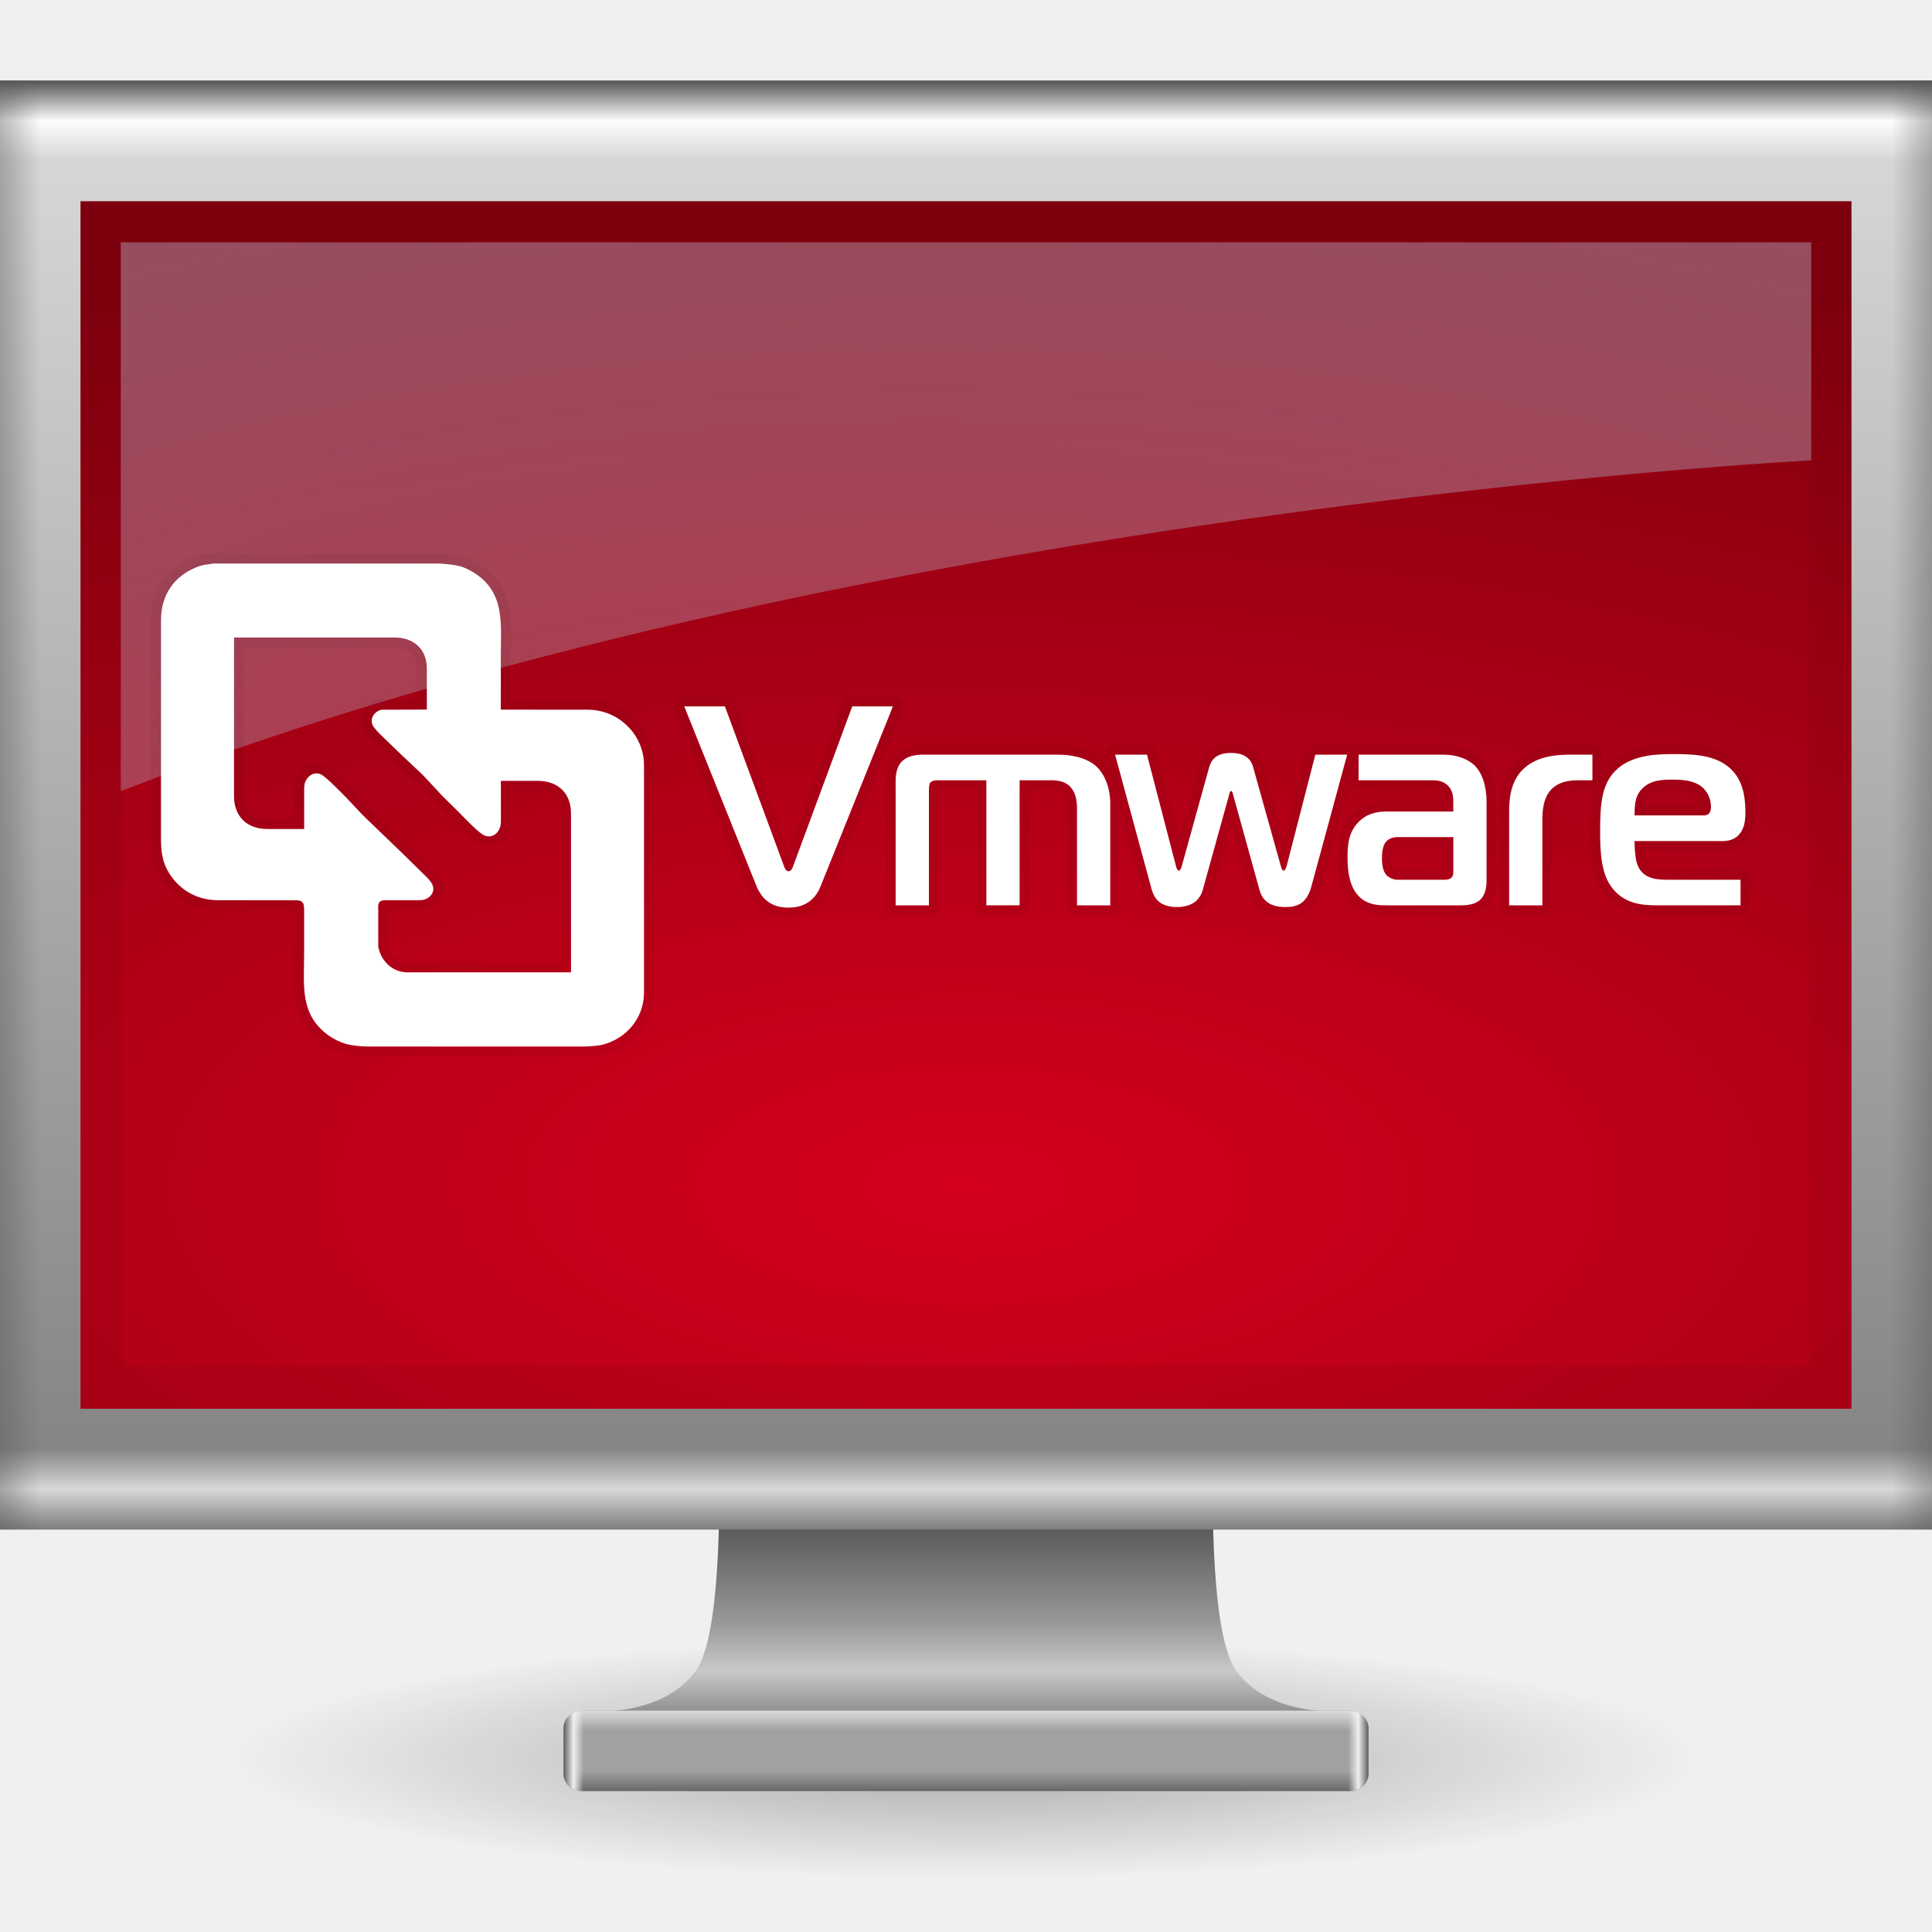
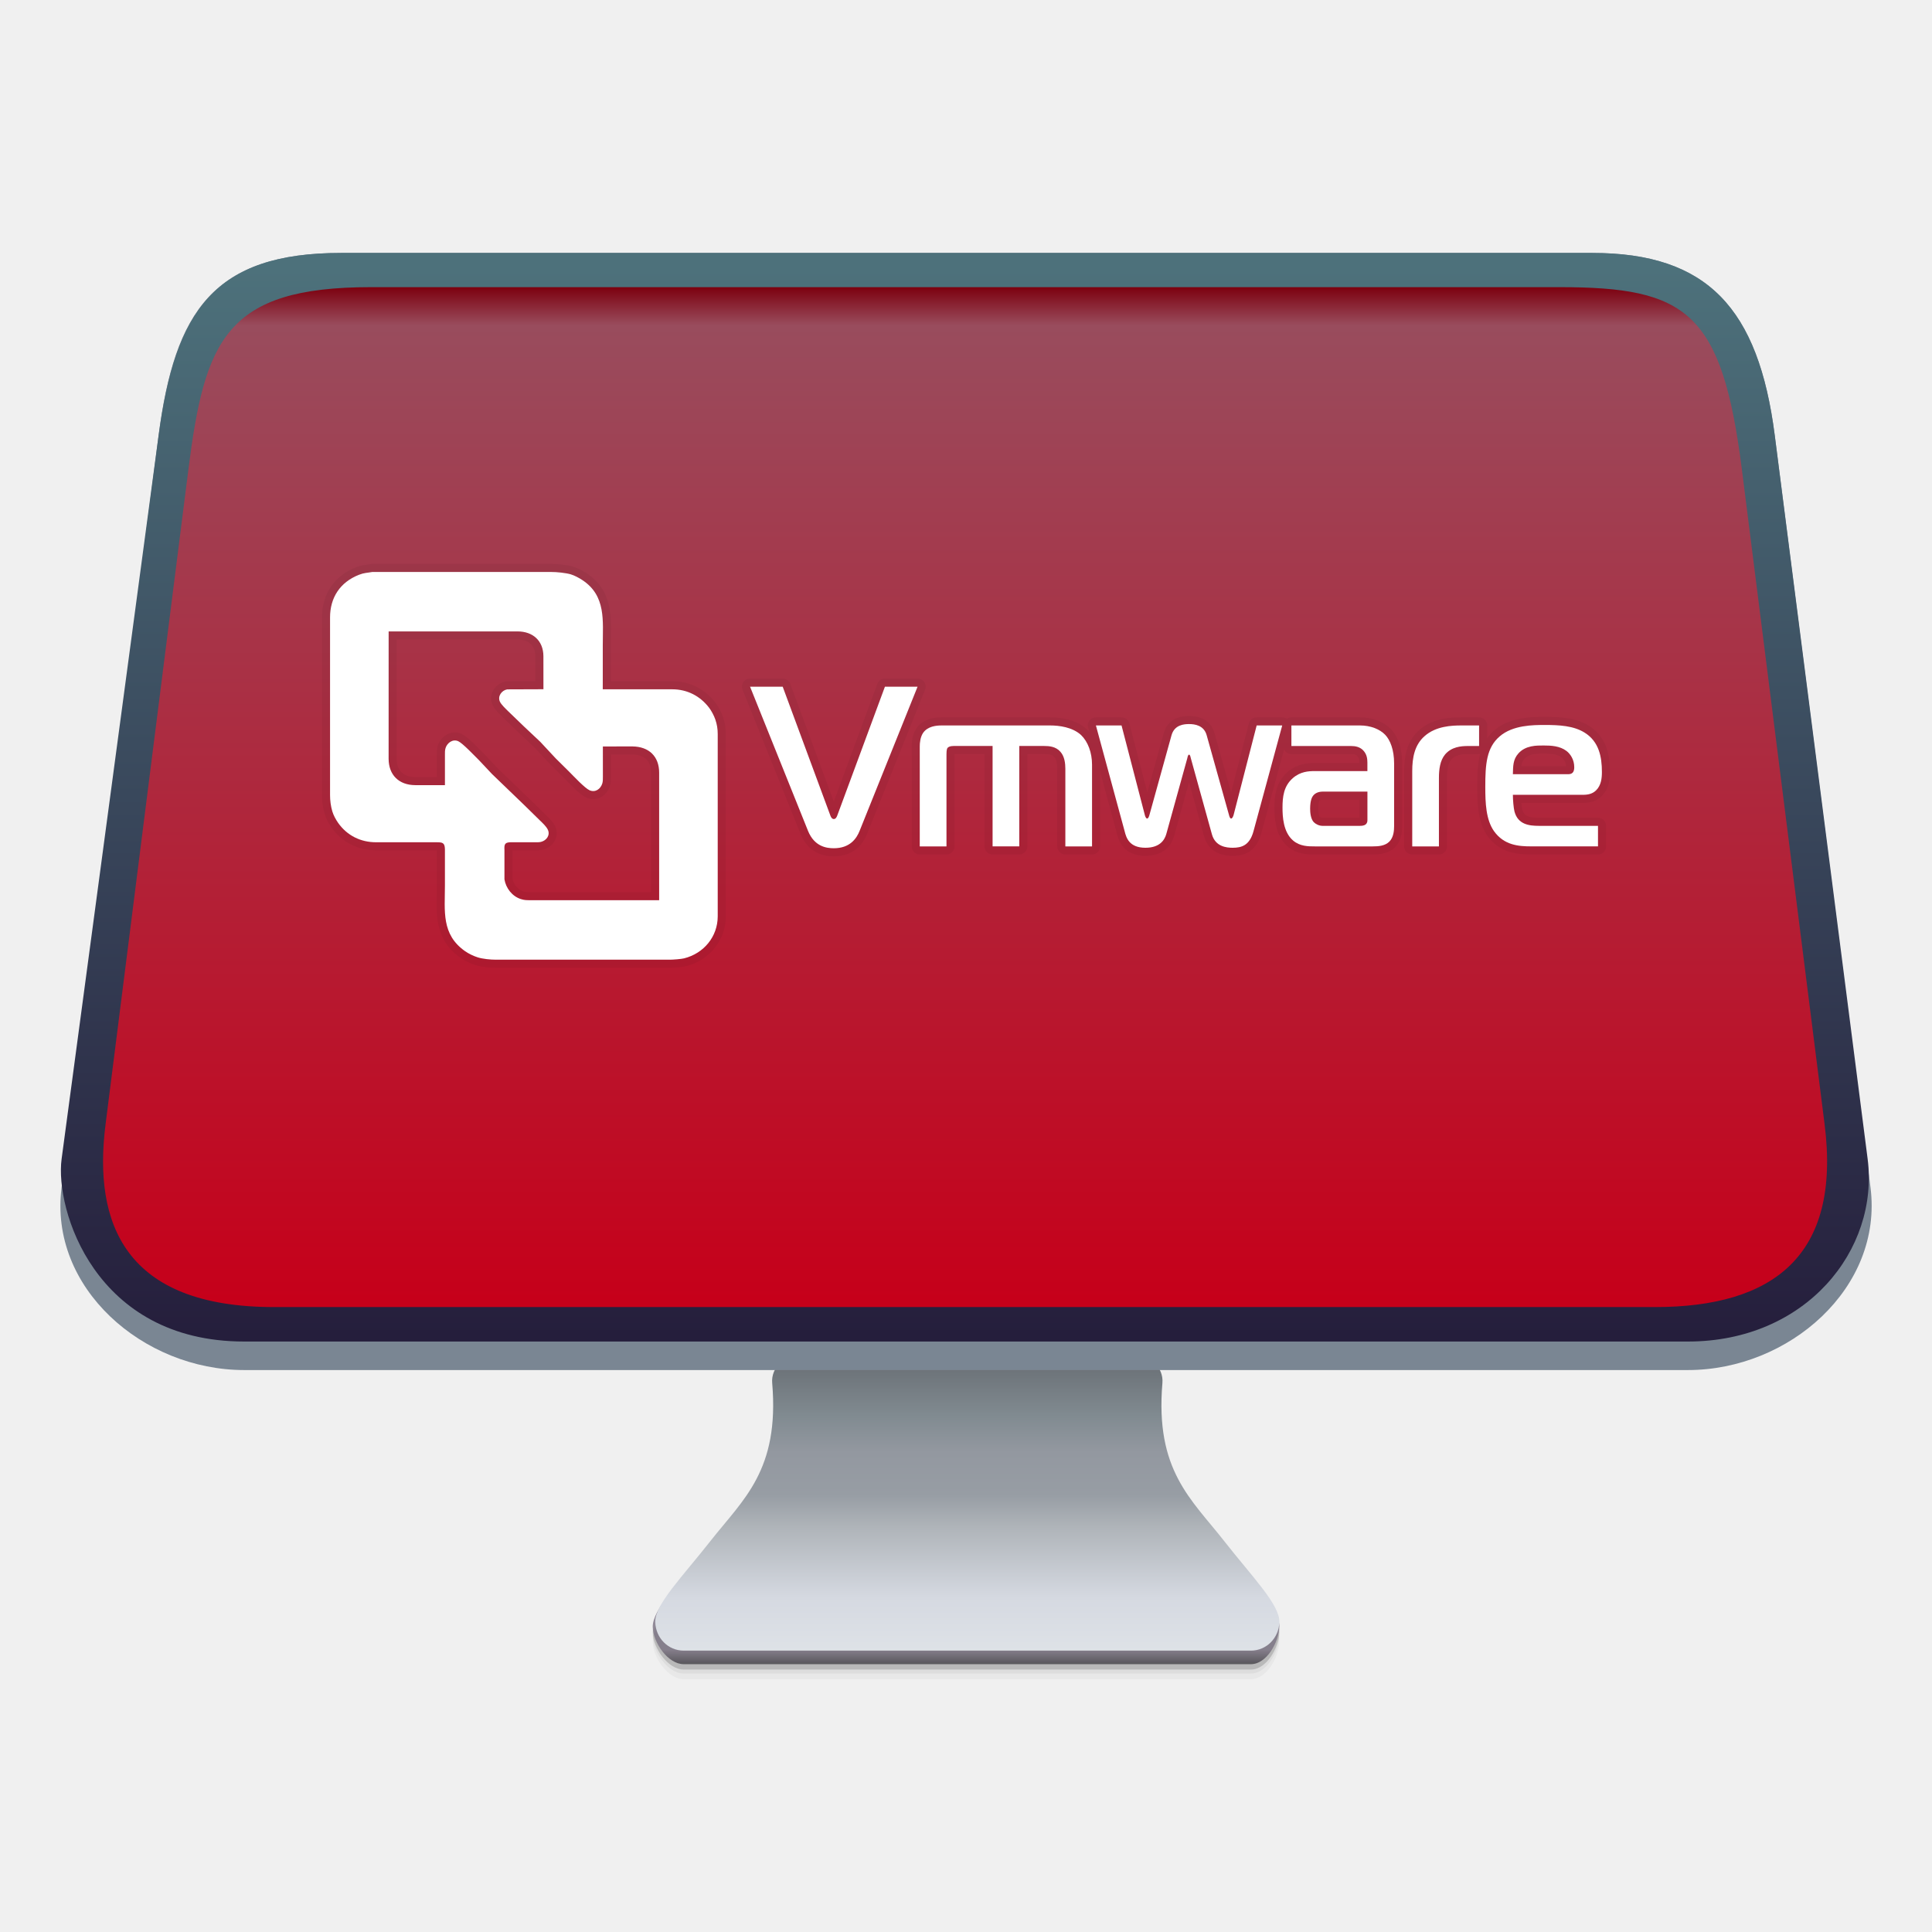
- <svg xmlns="http://www.w3.org/2000/svg" xmlns:xlink="http://www.w3.org/1999/xlink" version="1.1" width="48" height="48" id="svg4569">
-   <defs id="defs4571">
-     <linearGradient id="linearGradient3941">
-       <stop style="stop-color:#bf8e9e;stop-opacity:0.286;" offset="0" id="stop3943" />
-       <stop style="stop-color:#8e5165;stop-opacity:1;" offset="1" id="stop3945" />
+ <svg xmlns="http://www.w3.org/2000/svg" width="48" height="48" version="1.1">
+   <defs>
+     <linearGradient id="linearGradient858-5" x1="-149.66" x2="-149.66" y1="195.4" y2="197.12" gradientTransform="matrix(.06616 0 0 .06616 41.192 3.1755)" gradientUnits="userSpaceOnUse">
+       <stop stop-color="#918a98" offset="0" />
+       <stop stop-color="#656268" offset="1" />
    </linearGradient>
-     <linearGradient id="linearGradient3906">
-       <stop style="stop-color:#5d5d5d;stop-opacity:1;" offset="0" id="stop3908" />
-       <stop id="stop3915" offset="0.5" style="stop-color:#efefef;stop-opacity:1;" />
-       <stop style="stop-color:#efefef;stop-opacity:0;" offset="1" id="stop3910" />
+     <linearGradient id="linearGradient838-9" x1="-146.65" x2="-146.65" y1="195.59" y2="157.63" gradientTransform="matrix(.06616 0 0 .06616 41.192 3.1755)" gradientUnits="userSpaceOnUse">
+       <stop stop-color="#dee2e7" offset="0" />
+       <stop stop-color="#d5d9e1" offset=".187" />
+       <stop stop-color="#afb4b9" offset=".433" />
+       <stop stop-color="#979da4" offset=".546" />
+       <stop stop-color="#9398a0" offset=".694" />
+       <stop stop-color="#818b91" offset=".818" />
+       <stop stop-color="#6b7177" offset="1" />
    </linearGradient>
-     <linearGradient id="linearGradient3877">
-       <stop id="stop3879" offset="0" style="stop-color:#2e2e2f;stop-opacity:1;" />
-       <stop id="stop3881" offset="1" style="stop-color:#2e2e2f;stop-opacity:0;" />
+     <linearGradient id="linearGradient41069" x1="44.171" x2="44.171" y1="13.358" y2="154.97" gradientTransform="matrix(.06616 0 0 .06616 28.369 3.1047)" gradientUnits="userSpaceOnUse">
+       <stop stop-color="#4d717b" offset="0" />
+       <stop stop-color="#251e3c" offset="1" />
    </linearGradient>
-     <linearGradient id="linearGradient3865">
-       <stop style="stop-color:#dbdbdb;stop-opacity:1;" offset="0" id="stop3867" />
-       <stop style="stop-color:#dbdbdb;stop-opacity:0;" offset="1" id="stop3869" />
+     <linearGradient id="linearGradient10465" x1="37.639" x2="37.639" y1="15.912" y2="150.34" gradientTransform="matrix(.06616 0 0 .06616 28.369 3.1047)" gradientUnits="userSpaceOnUse">
+       <stop stop-color="#7c000e" offset="0" />
+       <stop stop-color="#994c5d" offset=".038" />
+       <stop stop-color="#c6001a" offset="1" />
    </linearGradient>
-     <linearGradient id="linearGradient3843">
-       <stop id="stop3845" offset="0" style="stop-color:#7d7d7d;stop-opacity:1;" />
-       <stop style="stop-color:#d9d9d9;stop-opacity:1;" offset="0.5" id="stop3847" />
-       <stop id="stop3849" offset="1" style="stop-color:#d9d9d9;stop-opacity:0;" />
-     </linearGradient>
-     <linearGradient id="linearGradient3835">
-       <stop style="stop-color:#555555;stop-opacity:0;" offset="0" id="stop3837" />
-       <stop style="stop-color:#555555;stop-opacity:1;" offset="1" id="stop3839" />
-     </linearGradient>
-     <linearGradient id="linearGradient3813">
-       <stop style="stop-color:#555555;stop-opacity:1;" offset="0" id="stop3815" />
-       <stop id="stop3825" offset="0.5" style="stop-color:#fcfcfc;stop-opacity:1;" />
-       <stop style="stop-color:#fcfcfc;stop-opacity:0;" offset="1" id="stop3817" />
-     </linearGradient>
-     <linearGradient id="linearGradient3803">
-       <stop style="stop-color:#dbdbdb;stop-opacity:1;" offset="0" id="stop3805" />
-       <stop style="stop-color:#808080;stop-opacity:1;" offset="1" id="stop3807" />
-     </linearGradient>
-     <linearGradient id="linearGradient4054">
-       <stop id="stop4056" style="stop-color:#ffffff;stop-opacity:1" offset="0" />
-       <stop id="stop4058" style="stop-color:#ffffff;stop-opacity:0.235" offset="0.063" />
-       <stop id="stop4060" style="stop-color:#ffffff;stop-opacity:0.157" offset="0.969" />
-       <stop id="stop4062" style="stop-color:#ffffff;stop-opacity:0.392" offset="1" />
-     </linearGradient>
-     <linearGradient id="linearGradient3912">
-       <stop id="stop3914" style="stop-color:#5a5a5a;stop-opacity:1;" offset="0" />
-       <stop offset="0.523" style="stop-color:#999999;stop-opacity:1;" id="stop3935" />
-       <stop id="stop3920" style="stop-color:#c9c9c9;stop-opacity:1;" offset="0.782" />
-       <stop id="stop3922" style="stop-color:#929292;stop-opacity:1;" offset="1" />
-     </linearGradient>
-     <linearGradient id="linearGradient3342">
-       <stop id="stop3344" style="stop-color:#ffffff;stop-opacity:0" offset="0" />
-       <stop id="stop3346" style="stop-color:#ffffff;stop-opacity:1" offset="1" />
-     </linearGradient>
-     <linearGradient id="linearGradient10691-1">
-       <stop id="stop10693-3" style="stop-color:#000000;stop-opacity:1" offset="0" />
-       <stop id="stop10695-1" style="stop-color:#000000;stop-opacity:0" offset="1" />
-     </linearGradient>
-     <linearGradient x1="15.574" y1="46.971" x2="23.578" y2="46.971" id="linearGradient2993" xlink:href="#linearGradient3342" gradientUnits="userSpaceOnUse" gradientTransform="matrix(1.117647,0,0,1,-2.35197,-3.471003)" spreadMethod="reflect" />
-     <radialGradient cx="6.703" cy="73.616" r="7.228" fx="6.703" fy="73.616" id="radialGradient3001" xlink:href="#linearGradient10691-1" gradientUnits="userSpaceOnUse" gradientTransform="matrix(1.936801,0,0,0.4150287,11.01818,13.44736)" />
-     <linearGradient x1="361.106" y1="87.987" x2="361.106" y2="92.491" id="linearGradient3832-9" xlink:href="#linearGradient3912" gradientUnits="userSpaceOnUse" gradientTransform="matrix(0.9964089,0,0,1.000144,-332.882,-50.01272)" />
-     <linearGradient id="outerBackgroundGradient-5-0">
-       <stop style="stop-color:#d4001c;stop-opacity:1;" offset="0" id="stop3864-8-6-4" />
-       <stop style="stop-color:#82000f;stop-opacity:1;" offset="1" id="stop3866-9-1-86" />
-     </linearGradient>
-     <linearGradient id="linearGradient3924-1">
-       <stop offset="0" style="stop-color:#ffffff;stop-opacity:1" id="stop3926-3" />
-       <stop offset="0.063" style="stop-color:#ffffff;stop-opacity:0.235" id="stop3928-91" />
-       <stop offset="0.951" style="stop-color:#ffffff;stop-opacity:0.157" id="stop3930-6" />
-       <stop offset="1" style="stop-color:#ffffff;stop-opacity:0.392" id="stop3932-6" />
-     </linearGradient>
-     <linearGradient xlink:href="#linearGradient3924-1-0" id="linearGradient3916-5" gradientUnits="userSpaceOnUse" gradientTransform="matrix(1.216216,0,0,0.8378379,-5.189199,-0.108099)" x1="24" y1="5" x2="24" y2="43" />
-     <linearGradient id="linearGradient3924-1-0">
-       <stop offset="0" style="stop-color:#ffffff;stop-opacity:1" id="stop3926-3-7" />
-       <stop offset="0.063" style="stop-color:#ffffff;stop-opacity:0.235" id="stop3928-91-0" />
-       <stop offset="0.951" style="stop-color:#ffffff;stop-opacity:0.157" id="stop3930-6-2" />
-       <stop offset="1" style="stop-color:#ffffff;stop-opacity:0.392" id="stop3932-6-0" />
-     </linearGradient>
-     <linearGradient xlink:href="#linearGradient4054" id="linearGradient4052" gradientUnits="userSpaceOnUse" gradientTransform="matrix(1.216216,0,0,0.8378379,-5.189199,-0.108099)" x1="23.386" y1="42.776" x2="23.386" y2="51.377" />
-     <linearGradient xlink:href="#linearGradient3924-1-0" id="linearGradient4066" gradientUnits="userSpaceOnUse" gradientTransform="matrix(1.155477,0,0,0.8378379,-3.518698,-0.108099)" x1="24" y1="5" x2="24" y2="43" />
-     <linearGradient xlink:href="#linearGradient3803" id="linearGradient3809" x1="24" y1="2.997" x2="24" y2="37.003" gradientUnits="userSpaceOnUse" gradientTransform="matrix(1,0,0,1.058823,0,-1.176471)" />
-     <linearGradient xlink:href="#linearGradient3813" id="linearGradient3823" gradientUnits="userSpaceOnUse" x1="24" y1="2.001" x2="24" y2="2.999" gradientTransform="matrix(1,0,0,2,0,-2)" />
-     <linearGradient xlink:href="#linearGradient3835" id="linearGradient3841" x1="47" y1="20" x2="48" y2="20" gradientUnits="userSpaceOnUse" />
-     <linearGradient xlink:href="#linearGradient3843" id="linearGradient3851" gradientUnits="userSpaceOnUse" gradientTransform="matrix(1,0,0,2,0,-42)" x1="24" y1="2.001" x2="24" y2="2.999" />
-     <linearGradient xlink:href="#linearGradient3835" id="linearGradient3855" gradientUnits="userSpaceOnUse" x1="47" y1="20" x2="48" y2="20" gradientTransform="translate(-48,0)" />
-     <linearGradient xlink:href="#linearGradient3877" id="linearGradient3885" gradientUnits="userSpaceOnUse" gradientTransform="matrix(1.177154,0,0,-1,-4.251695,87.004)" x1="24" y1="42.505" x2="24" y2="43.003" />
-     <linearGradient xlink:href="#linearGradient3865" id="linearGradient3888" gradientUnits="userSpaceOnUse" x1="24" y1="42.505" x2="24" y2="43.003" gradientTransform="matrix(1.177154,0,0,1,-4.251695,0)" />
-     <clipPath clipPathUnits="userSpaceOnUse" id="clipPath3896">
-       <rect ry="0.434" rx="0.469" y="42.502" x="14" height="2" width="20" id="rect3898" style="fill:#a1a1a1;fill-opacity:1;stroke:none" />
-     </clipPath>
-     <linearGradient xlink:href="#linearGradient3906" id="linearGradient3913" x1="14" y1="43.502" x2="14.2" y2="43.502" gradientUnits="userSpaceOnUse" gradientTransform="matrix(2.5,0,0,1,-20.99995,0)" />
-     <clipPath clipPathUnits="userSpaceOnUse" id="clipPath3925">
-       <rect ry="0.434" rx="0.469" y="42.502" x="14" height="2" width="20" id="rect3927" style="fill:#a1a1a1;fill-opacity:1;stroke:none" />
-     </clipPath>
-     <linearGradient xlink:href="#linearGradient3906" id="linearGradient3931" gradientUnits="userSpaceOnUse" gradientTransform="matrix(2.5,0,0,1,-20.99995,0)" x1="14" y1="43.502" x2="14.2" y2="43.502" />
-     <radialGradient xlink:href="#linearGradient10691-1" id="radialGradient3937" gradientUnits="userSpaceOnUse" gradientTransform="matrix(2.533405,0,0,0.4150287,7.019318,13.13486)" cx="6.703" cy="73.616" fx="6.703" fy="73.616" r="7.228" />
-     <radialGradient xlink:href="#outerBackgroundGradient-5-0" id="radialGradient3939" cx="24" cy="33.877" fx="24" fy="33.877" r="22" gradientTransform="matrix(2.572211,0,0,1.099544,-37.73306,-7.787454)" gradientUnits="userSpaceOnUse" />
-     <radialGradient xlink:href="#linearGradient3941" id="radialGradient3949" cx="30.14" cy="23.244" fx="30.14" fy="23.244" r="21" gradientTransform="matrix(-3.6633084e-8,1.577818,-3.382651,-7.8536888e-8,101.6602,-21.60237)" gradientUnits="userSpaceOnUse" />
  </defs>
-   <path d="m 42.312,43.688 c 0,1.657 -8.199,3 -18.313,3 -10.114,0 -18.312,-1.343 -18.312,-3 0,-1.657 8.199,-3 18.312,-3 10.114,0 18.313,1.343 18.313,3 l 0,0 z" id="path2589" style="opacity:0.3;fill:url(#radialGradient3937);fill-opacity:1;fill-rule:nonzero;stroke:none;stroke-width:0.8;marker:none;visibility:visible;display:inline;overflow:visible" />
-   <path d="m 17.859,36.25 c 0,0 0.142,4.258 -0.565,5.25 -0.707,0.992 -2.114,1.004 -2.114,1.004 l 17.64,0 c 0,0 -1.407,-0.012 -2.114,-1.004 -0.707,-0.992 -0.565,-5.25 -0.565,-5.25 z" id="rect1789" style="color:#000000;fill:url(#linearGradient3832-9);fill-opacity:1;fill-rule:nonzero;stroke:none;stroke-width:0.998;marker:none;visibility:visible;display:inline;overflow:visible;enable-background:new" />
-   <rect width="48" height="36" rx="0" ry="0" x="-3.5762787e-07" y="2" id="rect2722" style="fill:url(#linearGradient3809);fill-opacity:1;stroke:none" />
-   <path style="fill:url(#radialGradient3939);fill-opacity:1;stroke:none;display:inline" d="M 2,5 46,5 46,35 2,35 z" id="rect2722-0" />
-   <path style="opacity:0.05;fill:#000000;fill-opacity:1;stroke:none;display:inline" d="m 2,5 0,30 L 46,35 46,5 z m 1.048,1.071 41.905,0 0,27.857 -41.905,0 z" id="path3942" />
-   <path style="fill:url(#radialGradient3949);fill-opacity:1;stroke:none;display:inline" d="m 3,6.02 0,13.636 C 20.943,12.673 45,11.437 45,11.437 L 45,6.02 z" id="rect3872" />
-   <rect y="2" x="-3.5762787e-07" height="2" width="48" id="rect3821" style="fill:url(#linearGradient3823);fill-opacity:1;stroke:none" />
-   <rect style="fill:url(#linearGradient3851);fill-opacity:1;stroke:none;opacity:1" id="rect3827" width="48" height="2" x="-3.5762787e-07" y="-38" transform="scale(1,-1)" />
-   <rect style="fill:url(#linearGradient3841);fill-opacity:1;stroke:none;opacity:0.4" id="rect3833" width="1" height="36" x="47" y="2" />
-   <rect y="2" x="-1" height="36" width="1" id="rect3853" style="opacity:0.4;fill:url(#linearGradient3855);fill-opacity:1;stroke:none" transform="scale(-1,1)" />
-   <rect style="fill:#a1a1a1;fill-opacity:1;stroke:none" id="rect3883" width="20" height="2" x="14" y="42.502" rx="0.469" ry="0.434" />
-   <g id="g3892" clip-path="url(#clipPath3896)">
-     <path style="color:#000000;fill:url(#linearGradient3888);fill-opacity:1;fill-rule:nonzero;stroke:none;stroke-width:0.998;marker:none;visibility:visible;display:inline;overflow:visible;enable-background:new" id="path3863" d="m 13.617,42.504 0,0.5 20.765,0 0,-0.5 z" />
-     <path d="m 13.617,44.5 0,-0.5 20.765,0 0,0.5 z" id="path3873" style="opacity:0.5;color:#000000;fill:url(#linearGradient3885);fill-opacity:1;fill-rule:nonzero;stroke:none;stroke-width:0.998;marker:none;visibility:visible;display:inline;overflow:visible;enable-background:new" />
+   <g transform="matrix(2.8347 0 0 2.8347 -65.065 -4.6607)" stroke-width=".066">
+     <path d="m29.159 15.24c-0.249 0.317-0.489 0.558-0.485 0.712 0.004 0.138 0.134 0.325 0.272 0.325h4.97c0.138 0 0.246-0.191 0.25-0.329 0.004-0.153-0.236-0.394-0.485-0.712z" fill-opacity=".162" style="paint-order:fill markers stroke" />
+     <path d="m29.159 15.193c-0.249 0.317-0.489 0.558-0.485 0.712 0.004 0.138 0.134 0.325 0.272 0.325h4.97c0.138 0 0.246-0.191 0.25-0.329 0.004-0.153-0.236-0.394-0.485-0.712z" fill="url(#linearGradient858-5)" style="paint-order:fill markers stroke" />
+     <path d="m29.159 15.324c-0.249 0.317-0.489 0.558-0.485 0.712 0.004 0.138 0.134 0.325 0.272 0.325h4.97c0.138 0 0.246-0.191 0.25-0.329 0.004-0.153-0.236-0.394-0.485-0.712z" fill-opacity=".037" style="paint-order:fill markers stroke" />
+     <path d="m29.159 15.275c-0.249 0.317-0.489 0.558-0.485 0.712 0.004 0.138 0.134 0.325 0.272 0.325h4.97c0.138 0 0.246-0.191 0.25-0.329 0.004-0.153-0.236-0.394-0.485-0.712z" fill-opacity=".047" style="paint-order:fill markers stroke" />
+     <path d="m31.371 13.503-3.4e-5 1e-3 -1.4 0.012c-0.138 0.001-0.262 0.112-0.25 0.25 0.065 0.765-0.253 1.018-0.54 1.383-0.249 0.317-0.489 0.558-0.485 0.712 0.004 0.138 0.111 0.25 0.25 0.25h4.97c0.138 0 0.246-0.111 0.25-0.25 0.004-0.153-0.236-0.394-0.485-0.712-0.287-0.366-0.605-0.618-0.54-1.383 0.012-0.138-0.111-0.249-0.25-0.25l-1.4-0.012-3.4e-5 -1e-3 -0.06 5.3e-4z" fill="url(#linearGradient838-9)" style="paint-order:fill markers stroke" />
  </g>
-   <rect style="fill:url(#linearGradient3913);fill-opacity:1;stroke:none" id="rect3900" width="0.5" height="2" x="14" y="42.502" rx="0" ry="0" clip-path="url(#clipPath3925)" />
-   <rect clip-path="url(#clipPath3925)" ry="0" rx="0" y="42.502" x="14" height="2" width="0.5" id="rect3929" style="fill:url(#linearGradient3931);fill-opacity:1;stroke:none" transform="matrix(-1,0,0,1,47.99993,0)" />
-   <g id="g3871" style="fill:none;stroke:#000000;stroke-width:0.5;stroke-linecap:round;stroke-linejoin:round;stroke-miterlimit:4;stroke-opacity:1;stroke-dasharray:none;opacity:0.05">
-     <path d="m 5.306,14 c -0.166,0.031 -0.242,0.021 -0.411,0.087 C 4.31,14.318 4,14.794 4,15.409 L 4,20.907 c 0,0.164 0.022,0.344 0.07,0.503 0.034,0.117 0.111,0.259 0.182,0.359 0.277,0.39 0.694,0.597 1.174,0.597 l 0.314,0 0.727,0 0.823,0 c 0.185,0 0.262,0.007 0.266,0.216 l 0,1.123 c 0,0.788 -0.118,1.513 0.628,2.035 0.114,0.078 0.254,0.146 0.387,0.188 0.153,0.049 0.395,0.072 0.556,0.072 l 5.396,0 c 0.097,0 0.345,-0.019 0.435,-0.041 C 15.571,25.805 15.999,25.286 16,24.661 l 0,-5.643 c 0,-0.16 -0.022,-0.3 -0.075,-0.454 -0.039,-0.114 -0.118,-0.263 -0.19,-0.359 -0.277,-0.365 -0.677,-0.572 -1.14,-0.573 -0.718,3.08e-4 -1.435,-5.7e-5 -2.153,-0.001 l 6.12e-4,-0.429 0,-0.933 c 0,-0.755 0.106,-1.53 -0.63,-2.016 -0.1,-0.067 -0.248,-0.146 -0.363,-0.18 -0.154,-0.044 -0.441,-0.074 -0.604,-0.072 -2.033,-3e-6 -3.694,8e-6 -5.541,-2e-6 z m 5.299,3.629 c 0,0 -0.749,0.003 -1.123,0.004 -0.172,0.033 -0.302,0.214 -0.224,0.381 0.043,0.093 0.181,0.222 0.257,0.297 l 0.486,0.469 0.507,0.477 0.473,0.508 0.422,0.418 c 0.135,0.135 0.485,0.51 0.63,0.573 0.179,0.077 0.338,-0.038 0.393,-0.208 0.021,-0.069 0.019,-0.143 0.019,-0.216 5.23e-4,-0.311 -6.11e-4,-0.932 -6.11e-4,-0.932 0,0 0.613,-9.38e-4 0.919,-9.38e-4 0.508,0.006 0.823,0.31 0.823,0.813 l 0,3.946 -3.992,0 c -0.111,0 -0.182,0 -0.29,-0.035 -0.271,-0.087 -0.461,-0.337 -0.507,-0.61 l 0,-0.383 0,-0.526 c -0.002,-0.061 -0.011,-0.152 0.037,-0.198 0.048,-0.046 0.142,-0.041 0.203,-0.041 l 0.701,0 c 0.061,0 0.135,0.003 0.194,-0.013 0.165,-0.043 0.284,-0.202 0.211,-0.37 -0.048,-0.108 -0.173,-0.22 -0.259,-0.304 L 10.021,21.223 9.013,20.252 8.615,19.829 C 8.478,19.695 8.108,19.3 7.968,19.237 7.797,19.161 7.627,19.287 7.576,19.449 c -0.022,0.068 -0.019,0.143 -0.019,0.214 l 0,0.933 -0.92,0 C 6.133,20.595 5.816,20.282 5.814,19.783 l 7.92e-4,-3.944 c 0,0 2.66,-6.75e-4 3.991,-6.75e-4 0.473,0 0.797,0.29 0.799,0.766 z" id="path3874" style="fill:none;stroke:#000000;stroke-width:0.5;stroke-linecap:round;stroke-linejoin:round;stroke-miterlimit:4;stroke-opacity:1;stroke-dasharray:none" />
-     <g style="font-size:7.062px;font-style:normal;font-variant:normal;font-weight:normal;font-stretch:normal;line-height:125%;letter-spacing:0px;word-spacing:0px;fill:none;stroke:#000000;stroke-width:0.5;stroke-linecap:round;stroke-linejoin:round;stroke-miterlimit:4;stroke-opacity:1;stroke-dasharray:none;font-family:MagistralC;-inkscape-font-specification:MagistralC" id="g3876">
-       <path d="m 18.01,17.55 -1.01,0 1.794,4.463 c 0.198,0.487 0.572,0.537 0.798,0.537 0.501,0 0.706,-0.304 0.798,-0.537 l 1.794,-4.463 -1.01,0 -1.476,3.99 c -0.014,0.035 -0.042,0.106 -0.106,0.106 -0.064,0 -0.092,-0.071 -0.106,-0.106 l -1.476,-3.99" id="path3878" style="fill:none;stroke:#000000;stroke-width:0.5;stroke-linecap:round;stroke-linejoin:round;stroke-miterlimit:4;stroke-opacity:1;stroke-dasharray:none" />
-       <path d="m 22.253,22.493 0.826,0 0,-2.853 c 0,-0.141 0.021,-0.184 0.035,-0.198 0.021,-0.021 0.064,-0.057 0.184,-0.057 l 1.208,0 0,3.107 0.826,0 0,-3.107 0.77,0 c 0.148,0 0.36,0.014 0.501,0.177 0.134,0.148 0.155,0.367 0.155,0.53 l 0,2.401 0.826,0 0,-2.528 c 0,-0.374 -0.127,-0.713 -0.339,-0.918 -0.268,-0.247 -0.685,-0.297 -0.953,-0.297 l -3.369,0 c -0.169,0 -0.424,0.028 -0.565,0.226 -0.092,0.134 -0.106,0.318 -0.106,0.424 l 0,3.093" id="path3880" style="fill:none;stroke:#000000;stroke-width:0.5;stroke-linecap:round;stroke-linejoin:round;stroke-miterlimit:4;stroke-opacity:1;stroke-dasharray:none" />
-       <path d="m 28.495,18.75 -0.791,0 0.89,3.277 c 0.049,0.198 0.141,0.508 0.643,0.508 0.431,0 0.586,-0.226 0.643,-0.417 l 0.65,-2.345 c 0.007,-0.028 0.021,-0.12 0.057,-0.12 0.035,0 0.049,0.092 0.057,0.12 l 0.65,2.345 c 0.106,0.381 0.445,0.417 0.643,0.417 0.275,0 0.523,-0.071 0.643,-0.508 l 0.89,-3.277 -0.791,0 -0.713,2.768 c -0.014,0.049 -0.042,0.113 -0.078,0.113 -0.035,0 -0.057,-0.078 -0.064,-0.106 l -0.692,-2.472 c -0.085,-0.311 -0.374,-0.346 -0.544,-0.346 -0.141,0 -0.452,0.014 -0.544,0.346 l -0.685,2.472 c -0.007,0.021 -0.028,0.106 -0.071,0.106 -0.035,0 -0.064,-0.078 -0.071,-0.113 l -0.72,-2.768" id="path3882" style="fill:none;stroke:#000000;stroke-width:0.5;stroke-linecap:round;stroke-linejoin:round;stroke-miterlimit:4;stroke-opacity:1;stroke-dasharray:none" />
-       <path d="m 33.754,18.75 0,0.636 1.843,0 c 0.127,0 0.29,0.021 0.403,0.162 0.092,0.113 0.106,0.24 0.106,0.353 l 0,0.261 -1.624,0 c -0.198,0 -0.452,0.014 -0.685,0.219 -0.282,0.247 -0.318,0.579 -0.318,0.911 0,0.275 0.021,0.756 0.325,1.017 0.212,0.184 0.473,0.184 0.678,0.184 l 1.787,0 c 0.177,0 0.381,-0.014 0.516,-0.148 0.134,-0.134 0.148,-0.346 0.148,-0.48 l 0,-1.942 c 0,-0.417 -0.12,-0.72 -0.275,-0.883 -0.169,-0.177 -0.459,-0.29 -0.777,-0.29 l -2.126,0 m 2.352,2.048 0,0.862 c 0,0.057 0,0.106 -0.057,0.155 -0.057,0.042 -0.134,0.042 -0.184,0.042 l -1.151,0 c -0.106,0 -0.212,-0.057 -0.268,-0.113 -0.099,-0.106 -0.113,-0.304 -0.113,-0.417 0,-0.268 0.064,-0.367 0.092,-0.403 0.092,-0.12 0.247,-0.127 0.304,-0.127 l 1.377,0" id="path3884" style="fill:none;stroke:#000000;stroke-width:0.5;stroke-linecap:round;stroke-linejoin:round;stroke-miterlimit:4;stroke-opacity:1;stroke-dasharray:none" />
-       <path d="m 37.494,22.493 0.826,0 0,-2.112 c 0,-0.282 0.035,-0.544 0.191,-0.734 0.198,-0.233 0.487,-0.261 0.706,-0.261 l 0.346,0 0,-0.636 -0.558,0 c -0.29,0 -0.777,0.021 -1.123,0.325 -0.318,0.275 -0.388,0.678 -0.388,1.088 l 0,2.33" id="path3886" style="fill:none;stroke:#000000;stroke-width:0.5;stroke-linecap:round;stroke-linejoin:round;stroke-miterlimit:4;stroke-opacity:1;stroke-dasharray:none" />
-       <path d="m 43.243,22.493 0,-0.636 -1.829,0 c -0.304,0 -0.65,-0.042 -0.756,-0.445 -0.028,-0.113 -0.049,-0.353 -0.049,-0.516 l 2.175,0 c 0.148,0 0.29,-0.028 0.403,-0.141 0.155,-0.155 0.177,-0.374 0.177,-0.565 0,-0.473 -0.092,-0.939 -0.53,-1.215 -0.346,-0.219 -0.798,-0.24 -1.236,-0.24 -0.353,0 -0.989,1e-6 -1.398,0.353 -0.41,0.353 -0.445,0.869 -0.445,1.568 0,0.494 0.021,1.01 0.268,1.363 0.311,0.438 0.763,0.473 1.144,0.473 l 2.076,0 m -2.634,-2.232 c 0.007,-0.247 0,-0.452 0.169,-0.643 0.226,-0.254 0.565,-0.247 0.784,-0.247 0.233,0 0.501,0.014 0.706,0.169 0.12,0.092 0.24,0.268 0.24,0.501 0,0.099 -0.021,0.219 -0.184,0.219 l -1.716,0" id="path3888" style="fill:none;stroke:#000000;stroke-width:0.5;stroke-linecap:round;stroke-linejoin:round;stroke-miterlimit:4;stroke-opacity:1;stroke-dasharray:none" />
+   <g transform="matrix(2.8347 0 0 2.8347 -65.065 -4.6607)">
+     <path d="m25.943 3.861h10.965c1.01 0 1.458 0.486 1.6 1.6l0.839 6.591c0.112 0.879-0.714 1.6-1.6 1.6h-12.654c-0.886 0-1.714-0.721-1.6-1.6l0.85-6.591c0.141-1.09 0.484-1.6 1.6-1.6z" fill="#7a8693" style="paint-order:fill markers stroke" />
+     <path d="m25.943 3.861h10.965c1.01 0 1.457 0.486 1.6 1.6l0.814 6.341c0.102 0.796-0.539 1.6-1.575 1.6h-12.654c-1.311 0-1.659-1.16-1.6-1.6l0.85-6.341c0.146-1.089 0.484-1.6 1.6-1.6z" fill="url(#linearGradient41069)" style="paint-order:fill markers stroke" />
+     <path d="m26.205 4.161h10.415c1.116 0 1.425 0.214 1.6 1.6l0.725 5.739c0.145 1.151-0.45 1.6-1.487 1.6h-12.104c-1.311 0-1.585-0.737-1.476-1.6l0.726-5.739c0.144-1.136 0.325-1.6 1.6-1.6z" fill="url(#linearGradient10465)" style="paint-order:fill markers stroke" />
+   </g>
+   <g transform="matrix(.80275 0 0 .80275 -47.481 2.9723)">
+     <g transform="translate(65.362)" fill="none" opacity=".05" stroke="#000" stroke-linecap="round" stroke-linejoin="round" stroke-width=".5">
+       <path d="m5.306 14c-0.166 0.031-0.242 0.021-0.411 0.087-0.585 0.231-0.894 0.706-0.894 1.321v5.498c0 0.164 0.022 0.344 0.07 0.503 0.034 0.117 0.111 0.259 0.182 0.359 0.277 0.39 0.694 0.597 1.174 0.597h1.863c0.185 0 0.262 0.007 0.266 0.216v1.123c0 0.788-0.118 1.514 0.628 2.035 0.114 0.078 0.254 0.146 0.387 0.188 0.153 0.049 0.395 0.072 0.556 0.072h5.396c0.097 0 0.345-0.019 0.435-0.041 0.612-0.154 1.039-0.672 1.041-1.298v-5.643c0-0.16-0.022-0.3-0.075-0.454-0.039-0.114-0.118-0.263-0.19-0.359-0.277-0.365-0.677-0.572-1.14-0.573-0.718 3.08e-4 -1.435-5.7e-5 -2.153-0.001l6.12e-4 -0.429v-0.933c0-0.755 0.106-1.53-0.63-2.016-0.1-0.067-0.248-0.146-0.363-0.18-0.154-0.044-0.441-0.074-0.604-0.072-2.033-3e-6 -3.694 8e-6 -5.541-2e-6zm5.299 3.629s-0.749 0.003-1.123 0.004c-0.172 0.033-0.302 0.214-0.224 0.381 0.043 0.093 0.181 0.222 0.257 0.297l0.486 0.469 0.507 0.477 0.473 0.508 0.422 0.418c0.135 0.135 0.485 0.51 0.63 0.573 0.179 0.077 0.338-0.038 0.393-0.208 0.021-0.069 0.019-0.143 0.019-0.216 5.23e-4 -0.311-6.11e-4 -0.932-6.11e-4 -0.932s0.613-9.38e-4 0.919-9.38e-4c0.508 0.006 0.823 0.31 0.823 0.813v3.946h-3.991c-0.111 0-0.182 0-0.29-0.035-0.271-0.087-0.461-0.337-0.507-0.61v-0.909c-0.002-0.061-0.011-0.152 0.037-0.198 0.048-0.046 0.142-0.041 0.203-0.041h0.701c0.061 0 0.135 3e-3 0.194-0.013 0.165-0.043 0.284-0.202 0.211-0.369-0.048-0.108-0.173-0.22-0.259-0.304l-0.464-0.455-1.008-0.971-0.398-0.423c-0.138-0.135-0.507-0.529-0.648-0.593-0.17-0.075-0.341 0.05-0.392 0.213-0.022 0.068-0.019 0.143-0.019 0.214v0.933h-0.92c-0.504-0.002-0.821-0.315-0.823-0.813l7.92e-4 -3.944s2.66-6.75e-4 3.991-6.75e-4c0.473 0 0.797 0.29 0.799 0.766z" />
+       <path d="m18.01 17.55h-1.01l1.794 4.463c0.198 0.487 0.572 0.537 0.798 0.537 0.501 0 0.706-0.304 0.798-0.537l1.794-4.463h-1.01l-1.476 3.99c-0.014 0.035-0.042 0.106-0.106 0.106s-0.092-0.071-0.106-0.106l-1.476-3.99" />
+       <path d="m22.253 22.493h0.826v-2.853c0-0.141 0.021-0.184 0.035-0.198 0.021-0.021 0.064-0.057 0.184-0.057h1.208v3.107h0.826v-3.107h0.77c0.148 0 0.36 0.014 0.501 0.177 0.134 0.148 0.155 0.367 0.155 0.53v2.401h0.826v-2.528c0-0.374-0.127-0.713-0.339-0.918-0.268-0.247-0.685-0.297-0.953-0.297h-3.369c-0.169 0-0.424 0.028-0.565 0.226-0.092 0.134-0.106 0.318-0.106 0.424v3.093" />
+       <path d="m28.495 18.75h-0.791l0.89 3.277c0.049 0.198 0.141 0.508 0.643 0.508 0.431 0 0.586-0.226 0.643-0.417l0.65-2.345c0.007-0.028 0.021-0.12 0.057-0.12s0.049 0.092 0.057 0.12l0.65 2.345c0.106 0.381 0.445 0.417 0.643 0.417 0.275 0 0.523-0.071 0.643-0.508l0.89-3.277h-0.791l-0.713 2.768c-0.014 0.049-0.042 0.113-0.078 0.113s-0.057-0.078-0.064-0.106l-0.692-2.472c-0.085-0.311-0.374-0.346-0.544-0.346-0.141 0-0.452 0.014-0.544 0.346l-0.685 2.472c-0.007 0.021-0.028 0.106-0.071 0.106-0.035 0-0.064-0.078-0.071-0.113l-0.72-2.768" />
+       <path d="m33.754 18.75v0.636h1.843c0.127 0 0.29 0.021 0.403 0.162 0.092 0.113 0.106 0.24 0.106 0.353v0.261h-1.624c-0.198 0-0.452 0.014-0.685 0.219-0.282 0.247-0.318 0.579-0.318 0.911 0 0.275 0.021 0.756 0.325 1.017 0.212 0.184 0.473 0.184 0.678 0.184h1.787c0.177 0 0.381-0.014 0.516-0.148 0.134-0.134 0.148-0.346 0.148-0.48v-1.942c0-0.417-0.12-0.72-0.275-0.883-0.169-0.177-0.459-0.29-0.777-0.29h-2.126m2.352 2.048v0.862c0 0.057 0 0.106-0.057 0.155-0.057 0.042-0.134 0.042-0.184 0.042h-1.151c-0.106 0-0.212-0.057-0.268-0.113-0.099-0.106-0.113-0.304-0.113-0.417 0-0.268 0.064-0.367 0.092-0.403 0.092-0.12 0.247-0.127 0.304-0.127h1.377" />
+       <path d="m37.494 22.493h0.826v-2.112c0-0.282 0.035-0.544 0.191-0.734 0.198-0.233 0.487-0.261 0.706-0.261h0.346v-0.636h-0.558c-0.29 0-0.777 0.021-1.123 0.325-0.318 0.275-0.388 0.678-0.388 1.088v2.33" />
+       <path d="m43.243 22.493v-0.636h-1.829c-0.304 0-0.65-0.042-0.756-0.445-0.028-0.113-0.049-0.353-0.049-0.516h2.175c0.148 0 0.29-0.028 0.403-0.141 0.155-0.155 0.177-0.374 0.177-0.565 0-0.473-0.092-0.939-0.53-1.215-0.346-0.219-0.798-0.24-1.236-0.24-0.353 0-0.989 1e-6 -1.398 0.353-0.41 0.353-0.445 0.869-0.445 1.568 0 0.494 0.021 1.01 0.268 1.363 0.311 0.438 0.763 0.473 1.144 0.473h2.076m-2.634-2.232c0.007-0.247 0-0.452 0.169-0.643 0.226-0.254 0.565-0.247 0.784-0.247 0.233 0 0.501 0.014 0.706 0.169 0.12 0.092 0.24 0.268 0.24 0.501 0 0.099-0.021 0.219-0.184 0.219h-1.716" />
    </g>
-   </g>
-   <g id="g3861">
-     <path style="fill:#ffffff;fill-opacity:1;stroke:none" id="Копия Копия Выделение" d="m 5.306,14 c -0.166,0.031 -0.242,0.021 -0.411,0.087 C 4.31,14.318 4,14.794 4,15.409 L 4,20.907 c 0,0.164 0.022,0.344 0.07,0.503 0.034,0.117 0.111,0.259 0.182,0.359 0.277,0.39 0.694,0.597 1.174,0.597 l 0.314,0 0.727,0 0.823,0 c 0.185,0 0.262,0.007 0.266,0.216 l 0,1.123 c 0,0.788 -0.118,1.513 0.628,2.035 0.114,0.078 0.254,0.146 0.387,0.188 0.153,0.049 0.395,0.072 0.556,0.072 l 5.396,0 c 0.097,0 0.345,-0.019 0.435,-0.041 C 15.571,25.805 15.999,25.286 16,24.661 l 0,-5.643 c 0,-0.16 -0.022,-0.3 -0.075,-0.454 -0.039,-0.114 -0.118,-0.263 -0.19,-0.359 -0.277,-0.365 -0.677,-0.572 -1.14,-0.573 -0.718,3.08e-4 -1.435,-5.7e-5 -2.153,-0.001 l 6.12e-4,-0.429 0,-0.933 c 0,-0.755 0.106,-1.53 -0.63,-2.016 -0.1,-0.067 -0.248,-0.146 -0.363,-0.18 -0.154,-0.044 -0.441,-0.074 -0.604,-0.072 -2.033,-3e-6 -3.694,8e-6 -5.541,-2e-6 z m 5.299,3.629 c 0,0 -0.749,0.003 -1.123,0.004 -0.172,0.033 -0.302,0.214 -0.224,0.381 0.043,0.093 0.181,0.222 0.257,0.297 l 0.486,0.469 0.507,0.477 0.473,0.508 0.422,0.418 c 0.135,0.135 0.485,0.51 0.63,0.573 0.179,0.077 0.338,-0.038 0.393,-0.208 0.021,-0.069 0.019,-0.143 0.019,-0.216 5.23e-4,-0.311 -6.11e-4,-0.932 -6.11e-4,-0.932 0,0 0.613,-9.38e-4 0.919,-9.38e-4 0.508,0.006 0.823,0.31 0.823,0.813 l 0,3.946 -3.992,0 c -0.111,0 -0.182,0 -0.29,-0.035 -0.271,-0.087 -0.461,-0.337 -0.507,-0.61 l 0,-0.383 0,-0.526 c -0.002,-0.061 -0.011,-0.152 0.037,-0.198 0.048,-0.046 0.142,-0.041 0.203,-0.041 l 0.701,0 c 0.061,0 0.135,0.003 0.194,-0.013 0.165,-0.043 0.284,-0.202 0.211,-0.37 -0.048,-0.108 -0.173,-0.22 -0.259,-0.304 L 10.021,21.223 9.013,20.252 8.615,19.829 C 8.478,19.695 8.108,19.3 7.968,19.237 7.797,19.161 7.627,19.287 7.576,19.449 c -0.022,0.068 -0.019,0.143 -0.019,0.214 l 0,0.933 -0.92,0 C 6.133,20.595 5.816,20.282 5.814,19.783 l 7.92e-4,-3.944 c 0,0 2.66,-6.75e-4 3.991,-6.75e-4 0.473,0 0.797,0.29 0.799,0.766 z" />
-     <g id="text3844" style="font-size:7.062px;font-style:normal;font-variant:normal;font-weight:normal;font-stretch:normal;line-height:125%;letter-spacing:0px;word-spacing:0px;fill:#ffffff;fill-opacity:1;stroke:none;font-family:MagistralC;-inkscape-font-specification:MagistralC">
-       <path id="path3849" d="m 18.01,17.55 -1.01,0 1.794,4.463 c 0.198,0.487 0.572,0.537 0.798,0.537 0.501,0 0.706,-0.304 0.798,-0.537 l 1.794,-4.463 -1.01,0 -1.476,3.99 c -0.014,0.035 -0.042,0.106 -0.106,0.106 -0.064,0 -0.092,-0.071 -0.106,-0.106 l -1.476,-3.99" style="" />
-       <path id="path3851" d="m 22.253,22.493 0.826,0 0,-2.853 c 0,-0.141 0.021,-0.184 0.035,-0.198 0.021,-0.021 0.064,-0.057 0.184,-0.057 l 1.208,0 0,3.107 0.826,0 0,-3.107 0.77,0 c 0.148,0 0.36,0.014 0.501,0.177 0.134,0.148 0.155,0.367 0.155,0.53 l 0,2.401 0.826,0 0,-2.528 c 0,-0.374 -0.127,-0.713 -0.339,-0.918 -0.268,-0.247 -0.685,-0.297 -0.953,-0.297 l -3.369,0 c -0.169,0 -0.424,0.028 -0.565,0.226 -0.092,0.134 -0.106,0.318 -0.106,0.424 l 0,3.093" style="" />
-       <path id="path3853" d="m 28.495,18.75 -0.791,0 0.89,3.277 c 0.049,0.198 0.141,0.508 0.643,0.508 0.431,0 0.586,-0.226 0.643,-0.417 l 0.65,-2.345 c 0.007,-0.028 0.021,-0.12 0.057,-0.12 0.035,0 0.049,0.092 0.057,0.12 l 0.65,2.345 c 0.106,0.381 0.445,0.417 0.643,0.417 0.275,0 0.523,-0.071 0.643,-0.508 l 0.89,-3.277 -0.791,0 -0.713,2.768 c -0.014,0.049 -0.042,0.113 -0.078,0.113 -0.035,0 -0.057,-0.078 -0.064,-0.106 l -0.692,-2.472 c -0.085,-0.311 -0.374,-0.346 -0.544,-0.346 -0.141,0 -0.452,0.014 -0.544,0.346 l -0.685,2.472 c -0.007,0.021 -0.028,0.106 -0.071,0.106 -0.035,0 -0.064,-0.078 -0.071,-0.113 l -0.72,-2.768" style="" />
-       <path id="path3855" d="m 33.754,18.75 0,0.636 1.843,0 c 0.127,0 0.29,0.021 0.403,0.162 0.092,0.113 0.106,0.24 0.106,0.353 l 0,0.261 -1.624,0 c -0.198,0 -0.452,0.014 -0.685,0.219 -0.282,0.247 -0.318,0.579 -0.318,0.911 0,0.275 0.021,0.756 0.325,1.017 0.212,0.184 0.473,0.184 0.678,0.184 l 1.787,0 c 0.177,0 0.381,-0.014 0.516,-0.148 0.134,-0.134 0.148,-0.346 0.148,-0.48 l 0,-1.942 c 0,-0.417 -0.12,-0.72 -0.275,-0.883 -0.169,-0.177 -0.459,-0.29 -0.777,-0.29 l -2.126,0 m 2.352,2.048 0,0.862 c 0,0.057 0,0.106 -0.057,0.155 -0.057,0.042 -0.134,0.042 -0.184,0.042 l -1.151,0 c -0.106,0 -0.212,-0.057 -0.268,-0.113 -0.099,-0.106 -0.113,-0.304 -0.113,-0.417 0,-0.268 0.064,-0.367 0.092,-0.403 0.092,-0.12 0.247,-0.127 0.304,-0.127 l 1.377,0" style="" />
-       <path id="path3857" d="m 37.494,22.493 0.826,0 0,-2.112 c 0,-0.282 0.035,-0.544 0.191,-0.734 0.198,-0.233 0.487,-0.261 0.706,-0.261 l 0.346,0 0,-0.636 -0.558,0 c -0.29,0 -0.777,0.021 -1.123,0.325 -0.318,0.275 -0.388,0.678 -0.388,1.088 l 0,2.33" style="" />
-       <path id="path3859" d="m 43.243,22.493 0,-0.636 -1.829,0 c -0.304,0 -0.65,-0.042 -0.756,-0.445 -0.028,-0.113 -0.049,-0.353 -0.049,-0.516 l 2.175,0 c 0.148,0 0.29,-0.028 0.403,-0.141 0.155,-0.155 0.177,-0.374 0.177,-0.565 0,-0.473 -0.092,-0.939 -0.53,-1.215 -0.346,-0.219 -0.798,-0.24 -1.236,-0.24 -0.353,0 -0.989,1e-6 -1.398,0.353 -0.41,0.353 -0.445,0.869 -0.445,1.568 0,0.494 0.021,1.01 0.268,1.363 0.311,0.438 0.763,0.473 1.144,0.473 l 2.076,0 m -2.634,-2.232 c 0.007,-0.247 0,-0.452 0.169,-0.643 0.226,-0.254 0.565,-0.247 0.784,-0.247 0.233,0 0.501,0.014 0.706,0.169 0.12,0.092 0.24,0.268 0.24,0.501 0,0.099 -0.021,0.219 -0.184,0.219 l -1.716,0" style="" />
+     <g transform="translate(65.362)" fill="#fff">
+       <path d="m5.306 14c-0.166 0.031-0.242 0.021-0.411 0.087-0.585 0.231-0.894 0.706-0.894 1.321v5.498c0 0.164 0.022 0.344 0.07 0.503 0.034 0.117 0.111 0.259 0.182 0.359 0.277 0.39 0.694 0.597 1.174 0.597h1.863c0.185 0 0.262 0.007 0.266 0.216v1.123c0 0.788-0.118 1.514 0.628 2.035 0.114 0.078 0.254 0.146 0.387 0.188 0.153 0.049 0.395 0.072 0.556 0.072h5.396c0.097 0 0.345-0.019 0.435-0.041 0.612-0.154 1.039-0.672 1.041-1.298v-5.643c0-0.16-0.022-0.3-0.075-0.454-0.039-0.114-0.118-0.263-0.19-0.359-0.277-0.365-0.677-0.572-1.14-0.573-0.718 3.08e-4 -1.435-5.7e-5 -2.153-0.001l6.12e-4 -0.429v-0.933c0-0.755 0.106-1.53-0.63-2.016-0.1-0.067-0.248-0.146-0.363-0.18-0.154-0.044-0.441-0.074-0.604-0.072-2.033-3e-6 -3.694 8e-6 -5.541-2e-6zm5.299 3.629s-0.749 0.003-1.123 0.004c-0.172 0.033-0.302 0.214-0.224 0.381 0.043 0.093 0.181 0.222 0.257 0.297l0.486 0.469 0.507 0.477 0.473 0.508 0.422 0.418c0.135 0.135 0.485 0.51 0.63 0.573 0.179 0.077 0.338-0.038 0.393-0.208 0.021-0.069 0.019-0.143 0.019-0.216 5.23e-4 -0.311-6.11e-4 -0.932-6.11e-4 -0.932s0.613-9.38e-4 0.919-9.38e-4c0.508 0.006 0.823 0.31 0.823 0.813v3.946h-3.991c-0.111 0-0.182 0-0.29-0.035-0.271-0.087-0.461-0.337-0.507-0.61v-0.909c-0.002-0.061-0.011-0.152 0.037-0.198 0.048-0.046 0.142-0.041 0.203-0.041h0.701c0.061 0 0.135 3e-3 0.194-0.013 0.165-0.043 0.284-0.202 0.211-0.369-0.048-0.108-0.173-0.22-0.259-0.304l-0.464-0.455-1.008-0.971-0.398-0.423c-0.138-0.135-0.507-0.529-0.648-0.593-0.17-0.075-0.341 0.05-0.392 0.213-0.022 0.068-0.019 0.143-0.019 0.214v0.933h-0.92c-0.504-0.002-0.821-0.315-0.823-0.813l7.92e-4 -3.944s2.66-6.75e-4 3.991-6.75e-4c0.473 0 0.797 0.29 0.799 0.766z" />
+       <path d="m18.01 17.55h-1.01l1.794 4.463c0.198 0.487 0.572 0.537 0.798 0.537 0.501 0 0.706-0.304 0.798-0.537l1.794-4.463h-1.01l-1.476 3.99c-0.014 0.035-0.042 0.106-0.106 0.106s-0.092-0.071-0.106-0.106l-1.476-3.99" />
+       <path d="m22.253 22.493h0.826v-2.853c0-0.141 0.021-0.184 0.035-0.198 0.021-0.021 0.064-0.057 0.184-0.057h1.208v3.107h0.826v-3.107h0.77c0.148 0 0.36 0.014 0.501 0.177 0.134 0.148 0.155 0.367 0.155 0.53v2.401h0.826v-2.528c0-0.374-0.127-0.713-0.339-0.918-0.268-0.247-0.685-0.297-0.953-0.297h-3.369c-0.169 0-0.424 0.028-0.565 0.226-0.092 0.134-0.106 0.318-0.106 0.424v3.093" />
+       <path d="m28.495 18.75h-0.791l0.89 3.277c0.049 0.198 0.141 0.508 0.643 0.508 0.431 0 0.586-0.226 0.643-0.417l0.65-2.345c0.007-0.028 0.021-0.12 0.057-0.12s0.049 0.092 0.057 0.12l0.65 2.345c0.106 0.381 0.445 0.417 0.643 0.417 0.275 0 0.523-0.071 0.643-0.508l0.89-3.277h-0.791l-0.713 2.768c-0.014 0.049-0.042 0.113-0.078 0.113s-0.057-0.078-0.064-0.106l-0.692-2.472c-0.085-0.311-0.374-0.346-0.544-0.346-0.141 0-0.452 0.014-0.544 0.346l-0.685 2.472c-0.007 0.021-0.028 0.106-0.071 0.106-0.035 0-0.064-0.078-0.071-0.113l-0.72-2.768" />
+       <path d="m33.754 18.75v0.636h1.843c0.127 0 0.29 0.021 0.403 0.162 0.092 0.113 0.106 0.24 0.106 0.353v0.261h-1.624c-0.198 0-0.452 0.014-0.685 0.219-0.282 0.247-0.318 0.579-0.318 0.911 0 0.275 0.021 0.756 0.325 1.017 0.212 0.184 0.473 0.184 0.678 0.184h1.787c0.177 0 0.381-0.014 0.516-0.148 0.134-0.134 0.148-0.346 0.148-0.48v-1.942c0-0.417-0.12-0.72-0.275-0.883-0.169-0.177-0.459-0.29-0.777-0.29h-2.126m2.352 2.048v0.862c0 0.057 0 0.106-0.057 0.155-0.057 0.042-0.134 0.042-0.184 0.042h-1.151c-0.106 0-0.212-0.057-0.268-0.113-0.099-0.106-0.113-0.304-0.113-0.417 0-0.268 0.064-0.367 0.092-0.403 0.092-0.12 0.247-0.127 0.304-0.127h1.377" />
+       <path d="m37.494 22.493h0.826v-2.112c0-0.282 0.035-0.544 0.191-0.734 0.198-0.233 0.487-0.261 0.706-0.261h0.346v-0.636h-0.558c-0.29 0-0.777 0.021-1.123 0.325-0.318 0.275-0.388 0.678-0.388 1.088v2.33" />
+       <path d="m43.243 22.493v-0.636h-1.829c-0.304 0-0.65-0.042-0.756-0.445-0.028-0.113-0.049-0.353-0.049-0.516h2.175c0.148 0 0.29-0.028 0.403-0.141 0.155-0.155 0.177-0.374 0.177-0.565 0-0.473-0.092-0.939-0.53-1.215-0.346-0.219-0.798-0.24-1.236-0.24-0.353 0-0.989 1e-6 -1.398 0.353-0.41 0.353-0.445 0.869-0.445 1.568 0 0.494 0.021 1.01 0.268 1.363 0.311 0.438 0.763 0.473 1.144 0.473h2.076m-2.634-2.232c0.007-0.247 0-0.452 0.169-0.643 0.226-0.254 0.565-0.247 0.784-0.247 0.233 0 0.501 0.014 0.706 0.169 0.12 0.092 0.24 0.268 0.24 0.501 0 0.099-0.021 0.219-0.184 0.219h-1.716" />
    </g>
  </g>
</svg>
